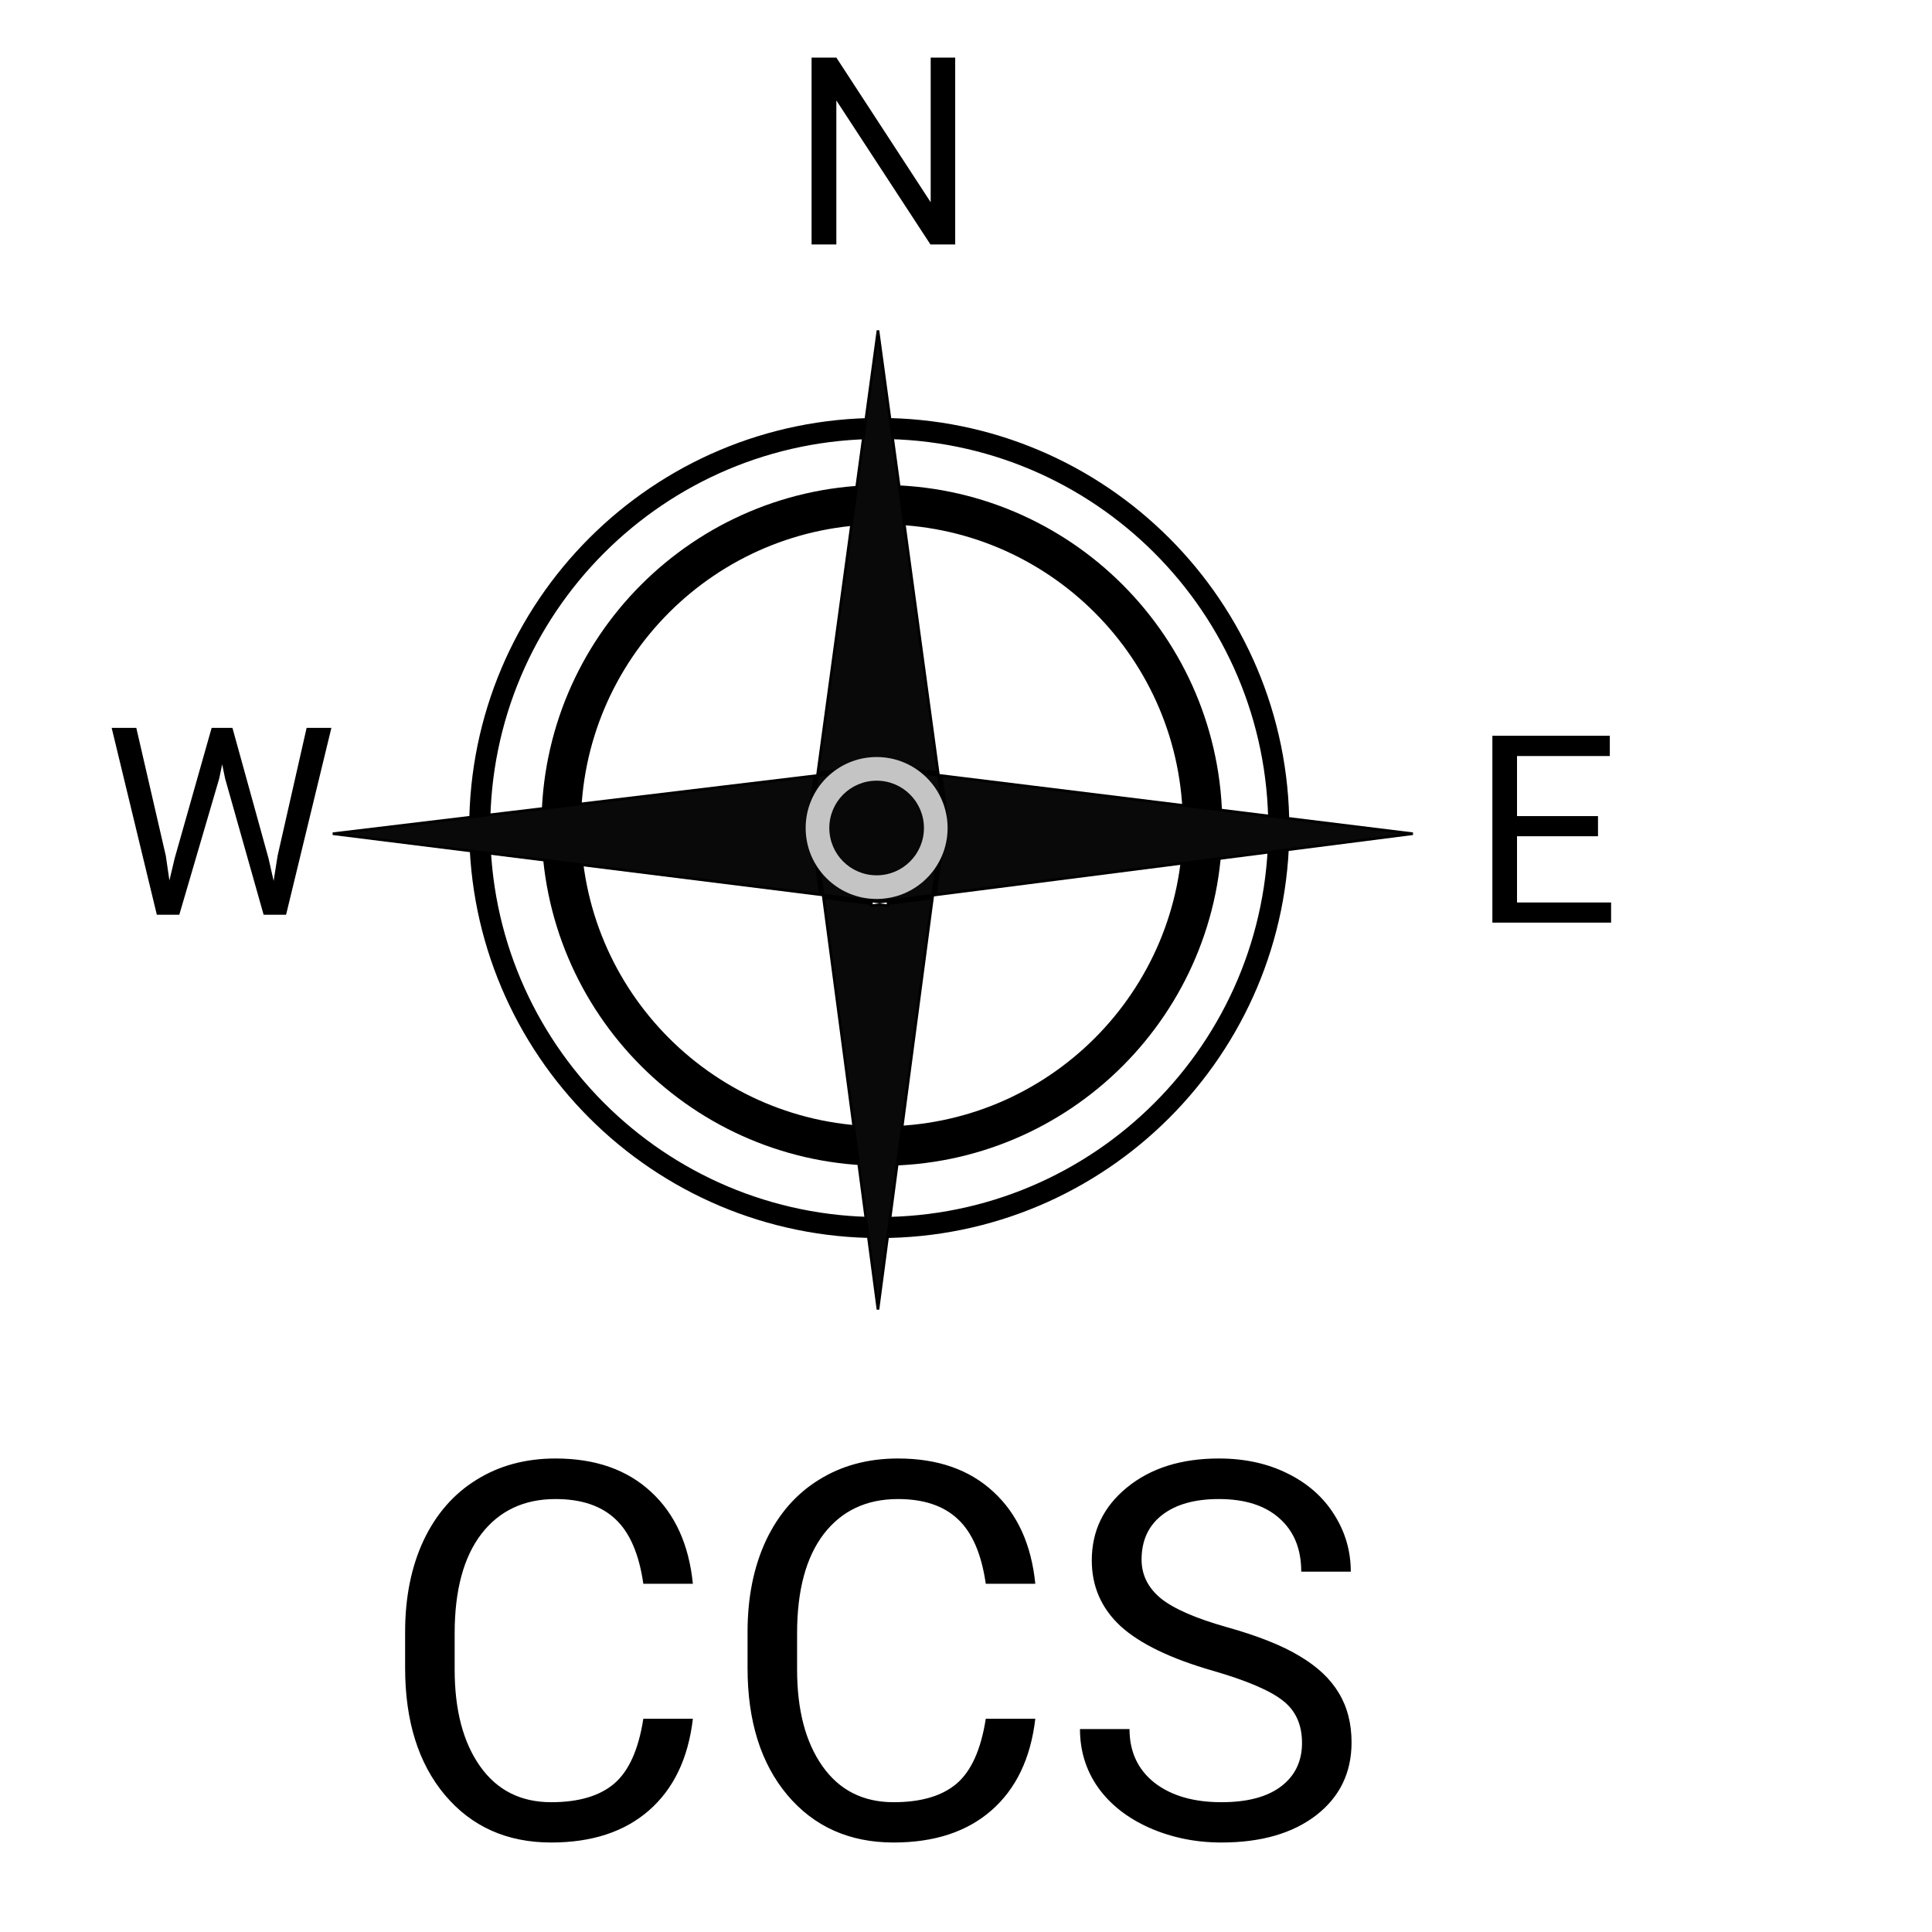
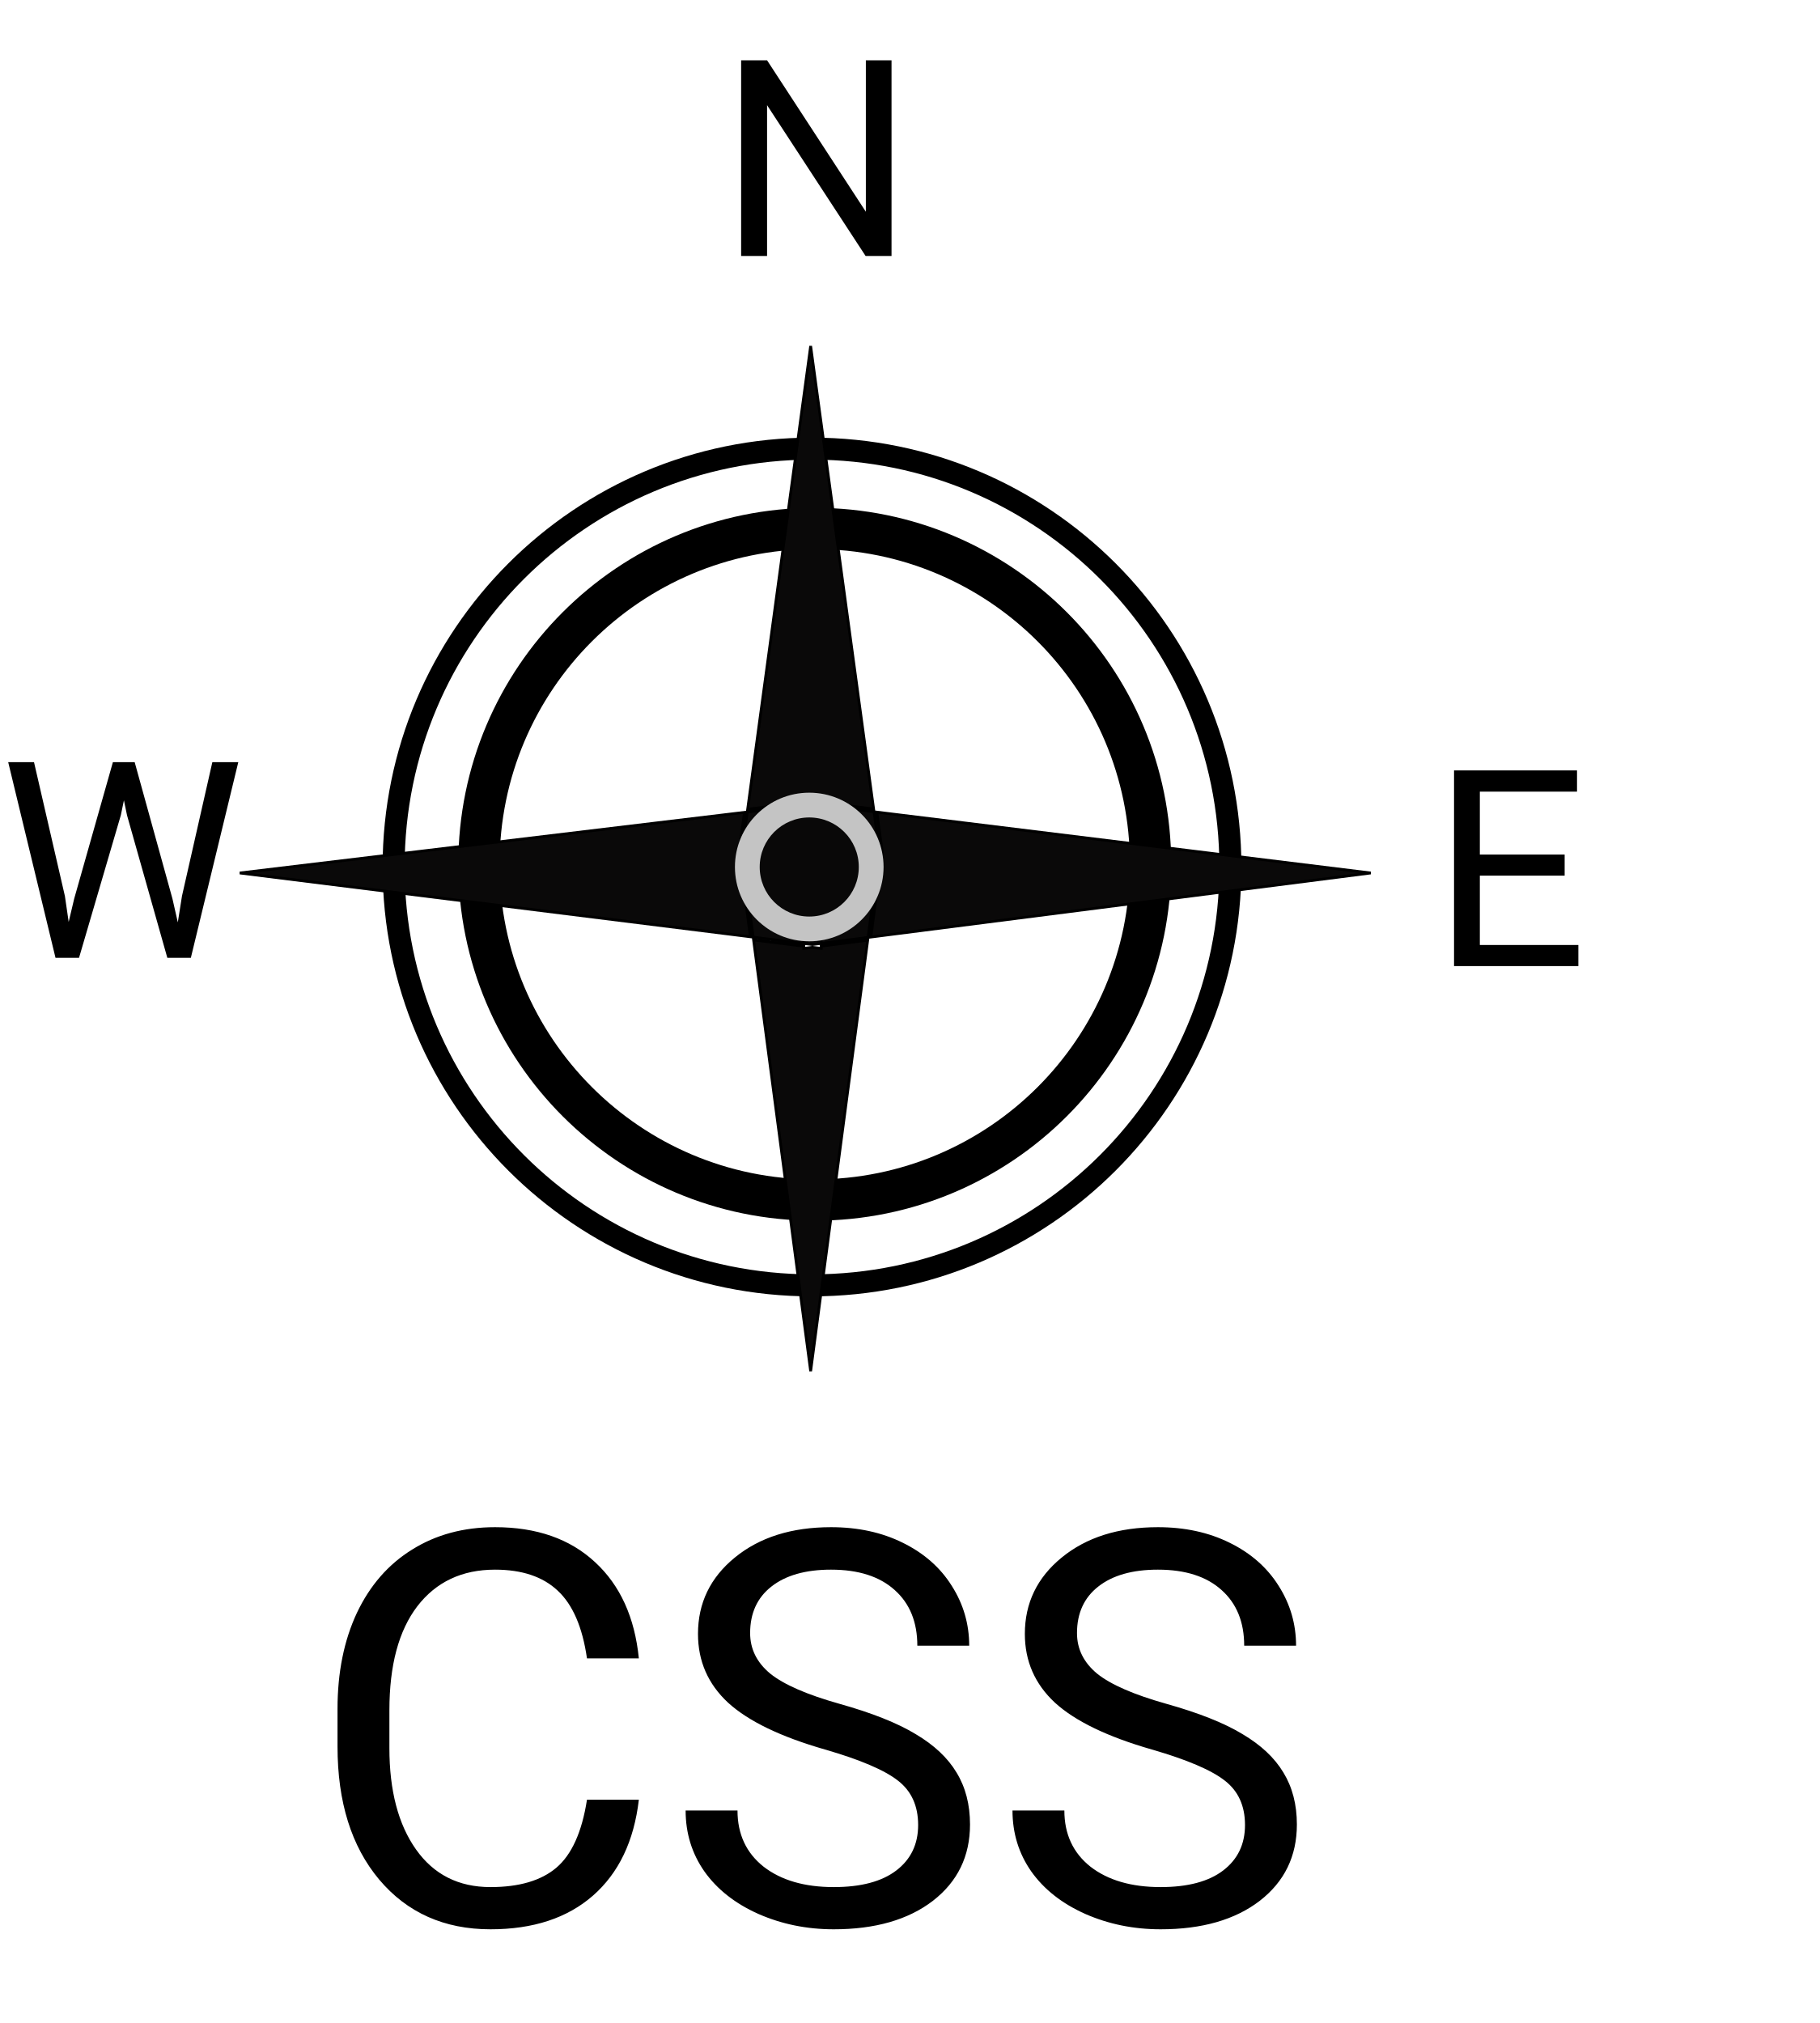
- <svg xmlns="http://www.w3.org/2000/svg" width="50" height="50" viewBox="0 0 656 735" fill="none">
+ <svg xmlns="http://www.w3.org/2000/svg" width="661" height="735" viewBox="0 0 661 735" fill="none">
  <circle cx="295" cy="315" r="152" stroke="black" stroke-width="8" />
  <circle cx="296" cy="314" r="122" stroke="black" stroke-width="15" />
  <path d="M318.55 295.061L497.991 317.173L316.396 340.445L320.494 309.484L320.503 309.418L320.494 309.351L318.55 295.061ZM319.428 309.918L315.37 340.577L298.357 342.757V309.918H319.428ZM298.357 343.765L315.234 341.602L294.51 498.189L273.772 341.505L292.006 343.784V344.011V344.579L292.569 344.507L295.148 344.176L297.795 344.507L298.357 344.577V344.011V343.765ZM268.525 309.484L272.61 340.352L87.11 317.173L270.457 295.144L268.525 309.351L268.516 309.418L268.525 309.484ZM273.636 340.48L269.591 309.918H292.006V342.776L273.636 340.48ZM293.006 342.901V309.918H297.357V342.885L295.147 343.168L293.006 342.901ZM319.426 308.918H298.357V292.573L317.524 294.935L319.426 308.918ZM297.357 292.449V308.918H293.006V292.434L295.147 292.177L297.357 292.449ZM317.385 293.91L298.357 291.565V291.348V290.784L297.797 290.851L295.148 291.17L292.567 290.852L292.006 290.782V291.348V291.547L271.623 293.996L294.51 125.71L317.385 293.91ZM271.483 295.02L292.006 292.554V308.918H269.593L271.483 295.02Z" fill="#0A0909" stroke="black" />
  <path d="M323.891 93H314.467L278.676 38.215V93H269.252V21.906H278.676L314.564 76.936V21.906H323.891V93Z" fill="black" />
  <path d="M23.584 325.588L24.951 334.963L26.953 326.516L41.016 276.906H48.926L62.647 326.516L64.6 335.109L66.113 325.539L77.148 276.906H86.572L69.336 348H60.791L46.143 296.193L45.02 290.773L43.897 296.193L28.711 348H20.166L2.979 276.906H12.354L23.584 325.588Z" fill="black" />
  <path d="M568.438 318.139H537.627V343.334H573.418V351H528.252V279.906H572.93V287.621H537.627V310.473H568.438V318.139Z" fill="black" />
-   <path d="M224.094 653.883C222.336 668.922 216.77 680.543 207.395 688.746C198.085 696.884 185.682 700.953 170.188 700.953C153.391 700.953 139.914 694.931 129.758 682.887C119.667 670.842 114.621 654.729 114.621 634.547V620.875C114.621 607.659 116.965 596.038 121.652 586.012C126.405 575.986 133.111 568.303 141.77 562.965C150.428 557.561 160.454 554.859 171.848 554.859C186.952 554.859 199.061 559.091 208.176 567.555C217.29 575.953 222.596 587.607 224.094 602.516H205.246C203.618 591.188 200.07 582.984 194.602 577.906C189.198 572.828 181.613 570.289 171.848 570.289C159.868 570.289 150.461 574.716 143.625 583.57C136.854 592.424 133.469 605.022 133.469 621.363V635.133C133.469 650.562 136.691 662.835 143.137 671.949C149.582 681.064 158.599 685.621 170.188 685.621C180.604 685.621 188.579 683.277 194.113 678.59C199.712 673.837 203.423 665.602 205.246 653.883H224.094ZM354.367 653.883C352.609 668.922 347.043 680.543 337.668 688.746C328.358 696.884 315.956 700.953 300.461 700.953C283.664 700.953 270.188 694.931 260.031 682.887C249.94 670.842 244.895 654.729 244.895 634.547V620.875C244.895 607.659 247.238 596.038 251.926 586.012C256.678 575.986 263.384 568.303 272.043 562.965C280.702 557.561 290.728 554.859 302.121 554.859C317.225 554.859 329.335 559.091 338.449 567.555C347.564 575.953 352.87 587.607 354.367 602.516H335.52C333.892 591.188 330.344 582.984 324.875 577.906C319.471 572.828 311.887 570.289 302.121 570.289C290.142 570.289 280.734 574.716 273.898 583.57C267.128 592.424 263.742 605.022 263.742 621.363V635.133C263.742 650.562 266.965 662.835 273.41 671.949C279.855 681.064 288.872 685.621 300.461 685.621C310.878 685.621 318.853 683.277 324.387 678.59C329.986 673.837 333.697 665.602 335.52 653.883H354.367ZM421.945 635.621C405.865 630.999 394.146 625.335 386.789 618.629C379.497 611.858 375.852 603.525 375.852 593.629C375.852 582.431 380.311 573.186 389.23 565.895C398.215 558.538 409.868 554.859 424.191 554.859C433.957 554.859 442.648 556.747 450.266 560.523C457.948 564.299 463.872 569.508 468.039 576.148C472.271 582.789 474.387 590.048 474.387 597.926H455.539C455.539 589.332 452.805 582.594 447.336 577.711C441.867 572.763 434.152 570.289 424.191 570.289C414.947 570.289 407.72 572.34 402.512 576.441C397.368 580.478 394.797 586.109 394.797 593.336C394.797 599.13 397.238 604.046 402.121 608.082C407.069 612.053 415.435 615.699 427.219 619.02C439.068 622.34 448.312 626.018 454.953 630.055C461.659 634.026 466.607 638.681 469.797 644.02C473.052 649.358 474.68 655.641 474.68 662.867C474.68 674.391 470.188 683.635 461.203 690.602C452.219 697.503 440.207 700.953 425.168 700.953C415.402 700.953 406.288 699.098 397.824 695.387C389.361 691.611 382.818 686.467 378.195 679.957C373.638 673.447 371.359 666.057 371.359 657.789H390.207C390.207 666.383 393.365 673.186 399.68 678.199C406.06 683.147 414.556 685.621 425.168 685.621C435.064 685.621 442.648 683.603 447.922 679.566C453.195 675.53 455.832 670.029 455.832 663.062C455.832 656.096 453.391 650.725 448.508 646.949C443.625 643.108 434.771 639.332 421.945 635.621Z" fill="black" />
+   <path d="M232.094 653.883C230.336 668.922 224.77 680.543 215.395 688.746C206.085 696.884 193.682 700.953 178.188 700.953C161.391 700.953 147.914 694.931 137.758 682.887C127.667 670.842 122.621 654.729 122.621 634.547V620.875C122.621 607.659 124.965 596.038 129.652 586.012C134.405 575.986 141.111 568.303 149.77 562.965C158.428 557.561 168.454 554.859 179.848 554.859C194.952 554.859 207.061 559.091 216.176 567.555C225.29 575.953 230.596 587.607 232.094 602.516H213.246C211.618 591.188 208.07 582.984 202.602 577.906C197.198 572.828 189.613 570.289 179.848 570.289C167.868 570.289 158.461 574.716 151.625 583.57C144.854 592.424 141.469 605.022 141.469 621.363V635.133C141.469 650.562 144.691 662.835 151.137 671.949C157.582 681.064 166.599 685.621 178.188 685.621C188.604 685.621 196.579 683.277 202.113 678.59C207.712 673.837 211.423 665.602 213.246 653.883H232.094ZM299.672 635.621C283.591 630.999 271.872 625.335 264.516 618.629C257.224 611.858 253.578 603.525 253.578 593.629C253.578 582.431 258.038 573.186 266.957 565.895C275.941 558.538 287.595 554.859 301.918 554.859C311.684 554.859 320.375 556.747 327.992 560.523C335.674 564.299 341.599 569.508 345.766 576.148C349.997 582.789 352.113 590.048 352.113 597.926H333.266C333.266 589.332 330.531 582.594 325.062 577.711C319.594 572.763 311.879 570.289 301.918 570.289C292.673 570.289 285.447 572.34 280.238 576.441C275.095 580.478 272.523 586.109 272.523 593.336C272.523 599.13 274.965 604.046 279.848 608.082C284.796 612.053 293.161 615.699 304.945 619.02C316.794 622.34 326.039 626.018 332.68 630.055C339.385 634.026 344.333 638.681 347.523 644.02C350.779 649.358 352.406 655.641 352.406 662.867C352.406 674.391 347.914 683.635 338.93 690.602C329.945 697.503 317.934 700.953 302.895 700.953C293.129 700.953 284.014 699.098 275.551 695.387C267.087 691.611 260.544 686.467 255.922 679.957C251.365 673.447 249.086 666.057 249.086 657.789H267.934C267.934 666.383 271.091 673.186 277.406 678.199C283.786 683.147 292.283 685.621 302.895 685.621C312.79 685.621 320.375 683.603 325.648 679.566C330.922 675.53 333.559 670.029 333.559 663.062C333.559 656.096 331.117 650.725 326.234 646.949C321.352 643.108 312.497 639.332 299.672 635.621ZM418.422 635.621C402.341 630.999 390.622 625.335 383.266 618.629C375.974 611.858 372.328 603.525 372.328 593.629C372.328 582.431 376.788 573.186 385.707 565.895C394.691 558.538 406.345 554.859 420.668 554.859C430.434 554.859 439.125 556.747 446.742 560.523C454.424 564.299 460.349 569.508 464.516 576.148C468.747 582.789 470.863 590.048 470.863 597.926H452.016C452.016 589.332 449.281 582.594 443.812 577.711C438.344 572.763 430.629 570.289 420.668 570.289C411.423 570.289 404.197 572.34 398.988 576.441C393.845 580.478 391.273 586.109 391.273 593.336C391.273 599.13 393.715 604.046 398.598 608.082C403.546 612.053 411.911 615.699 423.695 619.02C435.544 622.34 444.789 626.018 451.43 630.055C458.135 634.026 463.083 638.681 466.273 644.02C469.529 649.358 471.156 655.641 471.156 662.867C471.156 674.391 466.664 683.635 457.68 690.602C448.695 697.503 436.684 700.953 421.645 700.953C411.879 700.953 402.764 699.098 394.301 695.387C385.837 691.611 379.294 686.467 374.672 679.957C370.115 673.447 367.836 666.057 367.836 657.789H386.684C386.684 666.383 389.841 673.186 396.156 678.199C402.536 683.147 411.033 685.621 421.645 685.621C431.54 685.621 439.125 683.603 444.398 679.566C449.672 675.53 452.309 670.029 452.309 663.062C452.309 656.096 449.867 650.725 444.984 646.949C440.102 643.108 431.247 639.332 418.422 635.621Z" fill="black" />
  <circle cx="294" cy="315" r="27" fill="#C4C4C4" />
  <circle cx="294" cy="315" r="18" fill="#090808" />
</svg>
